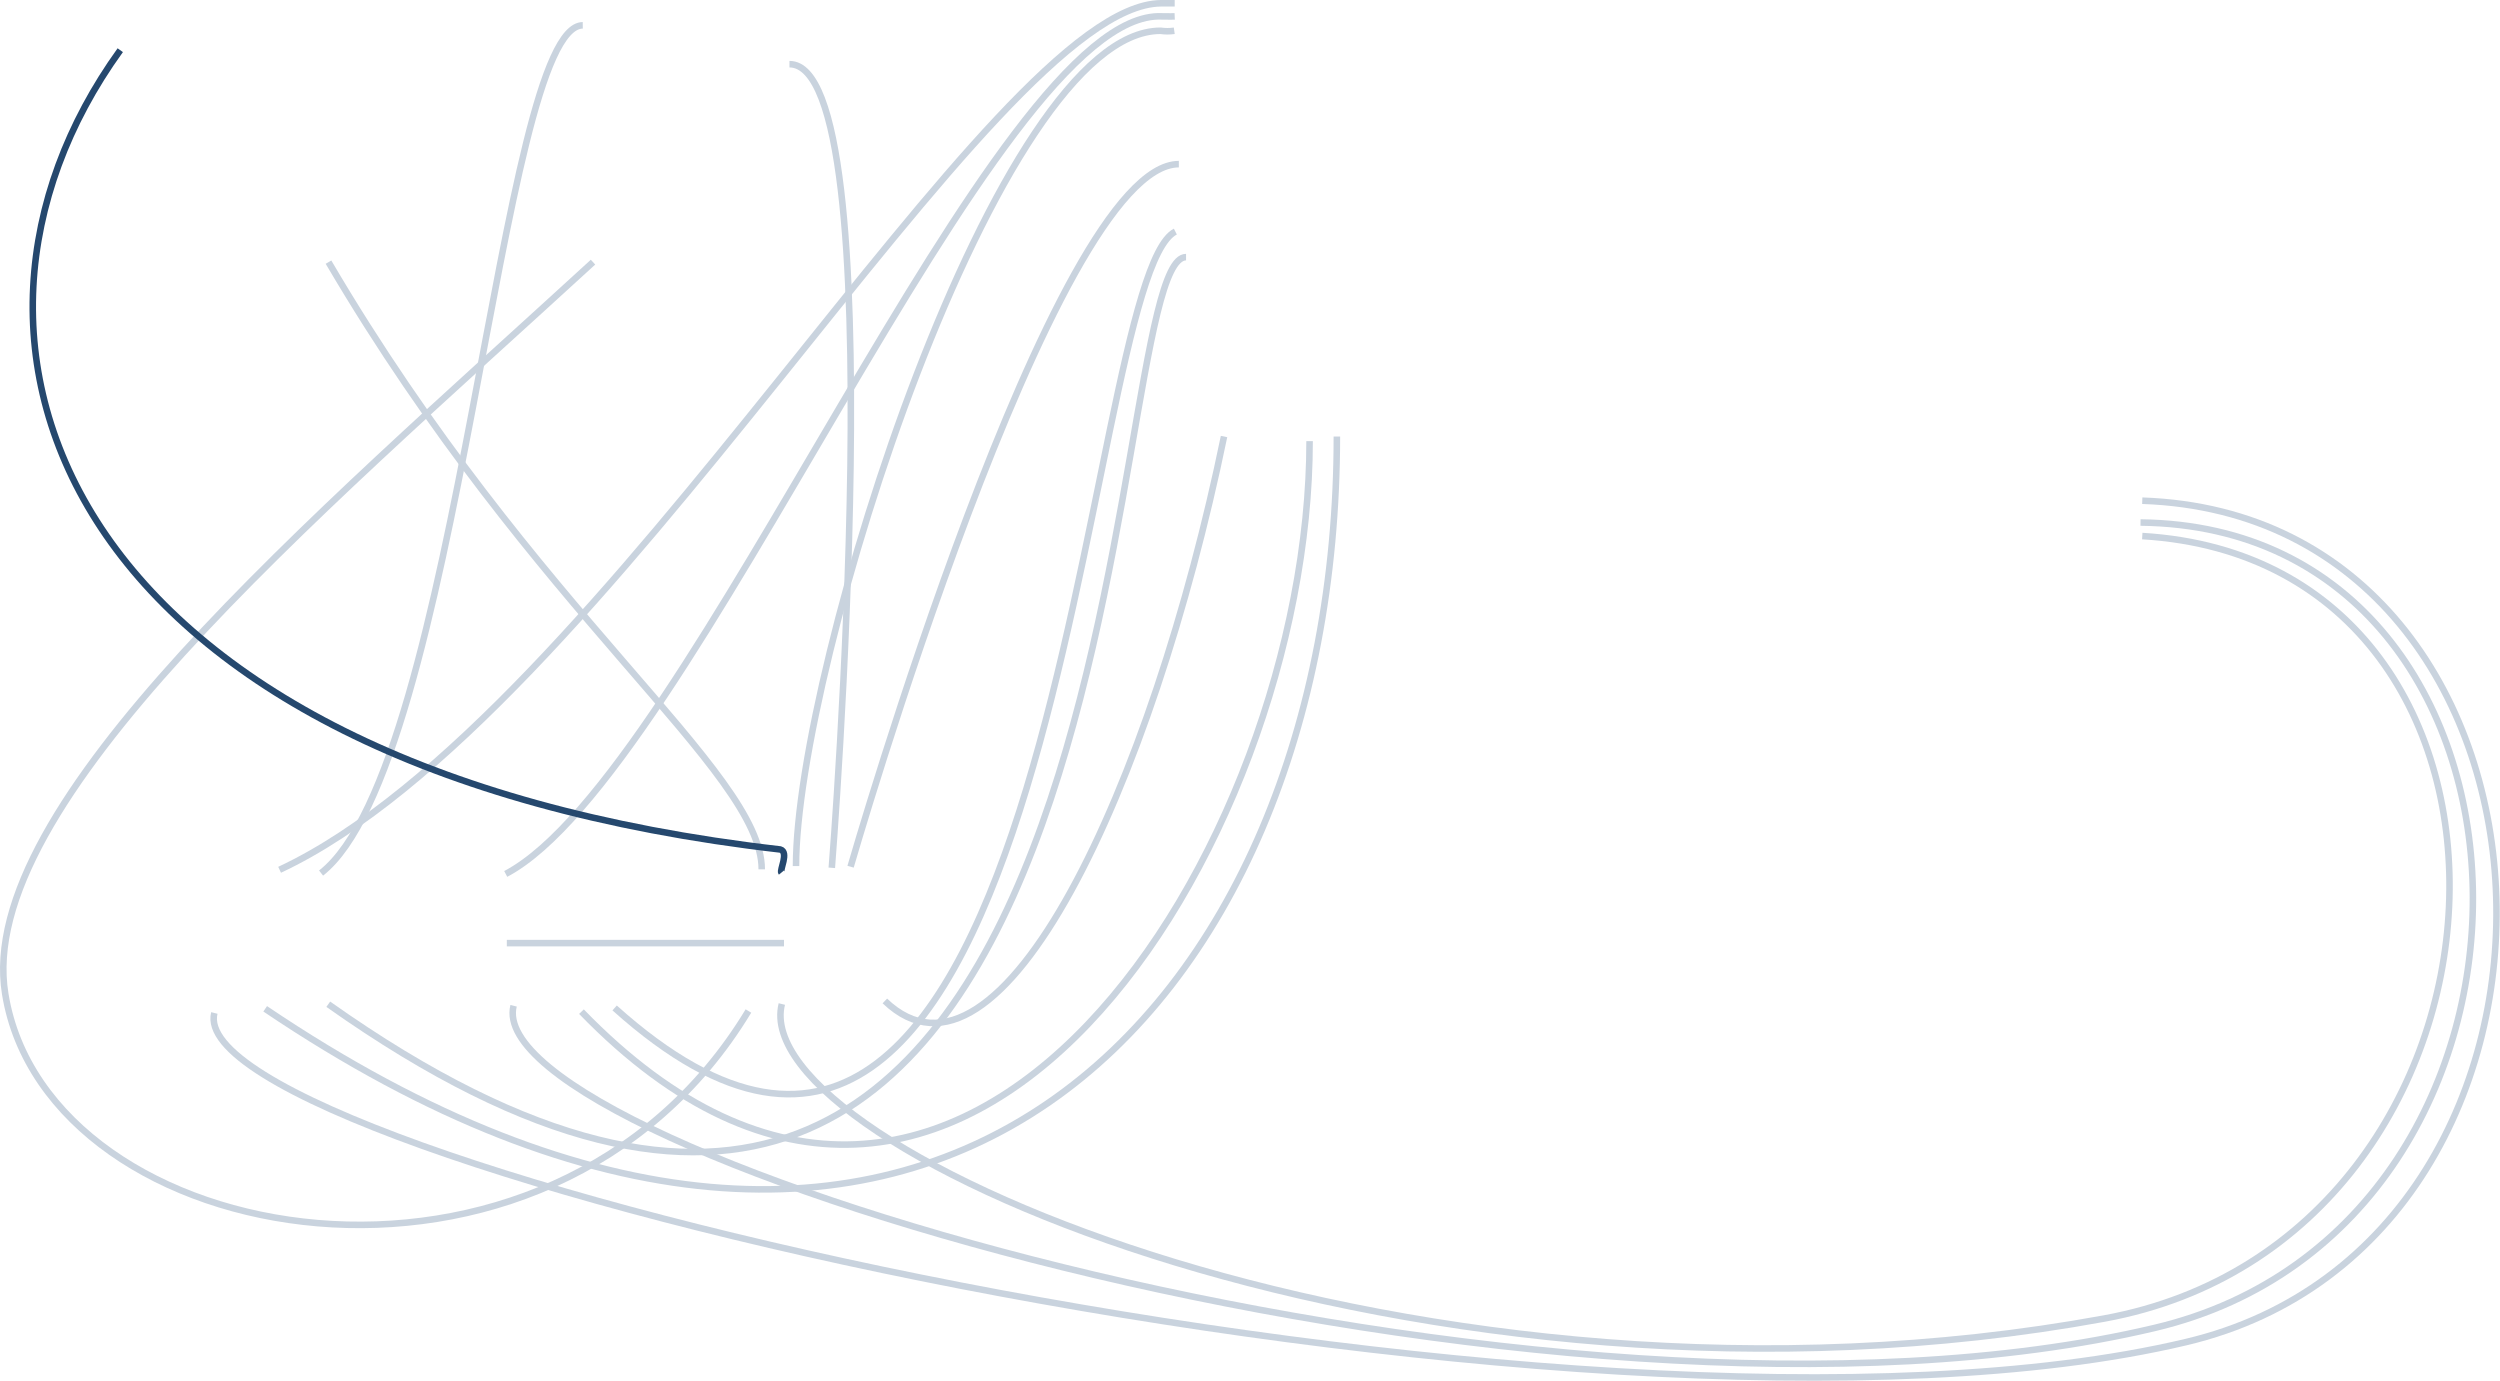
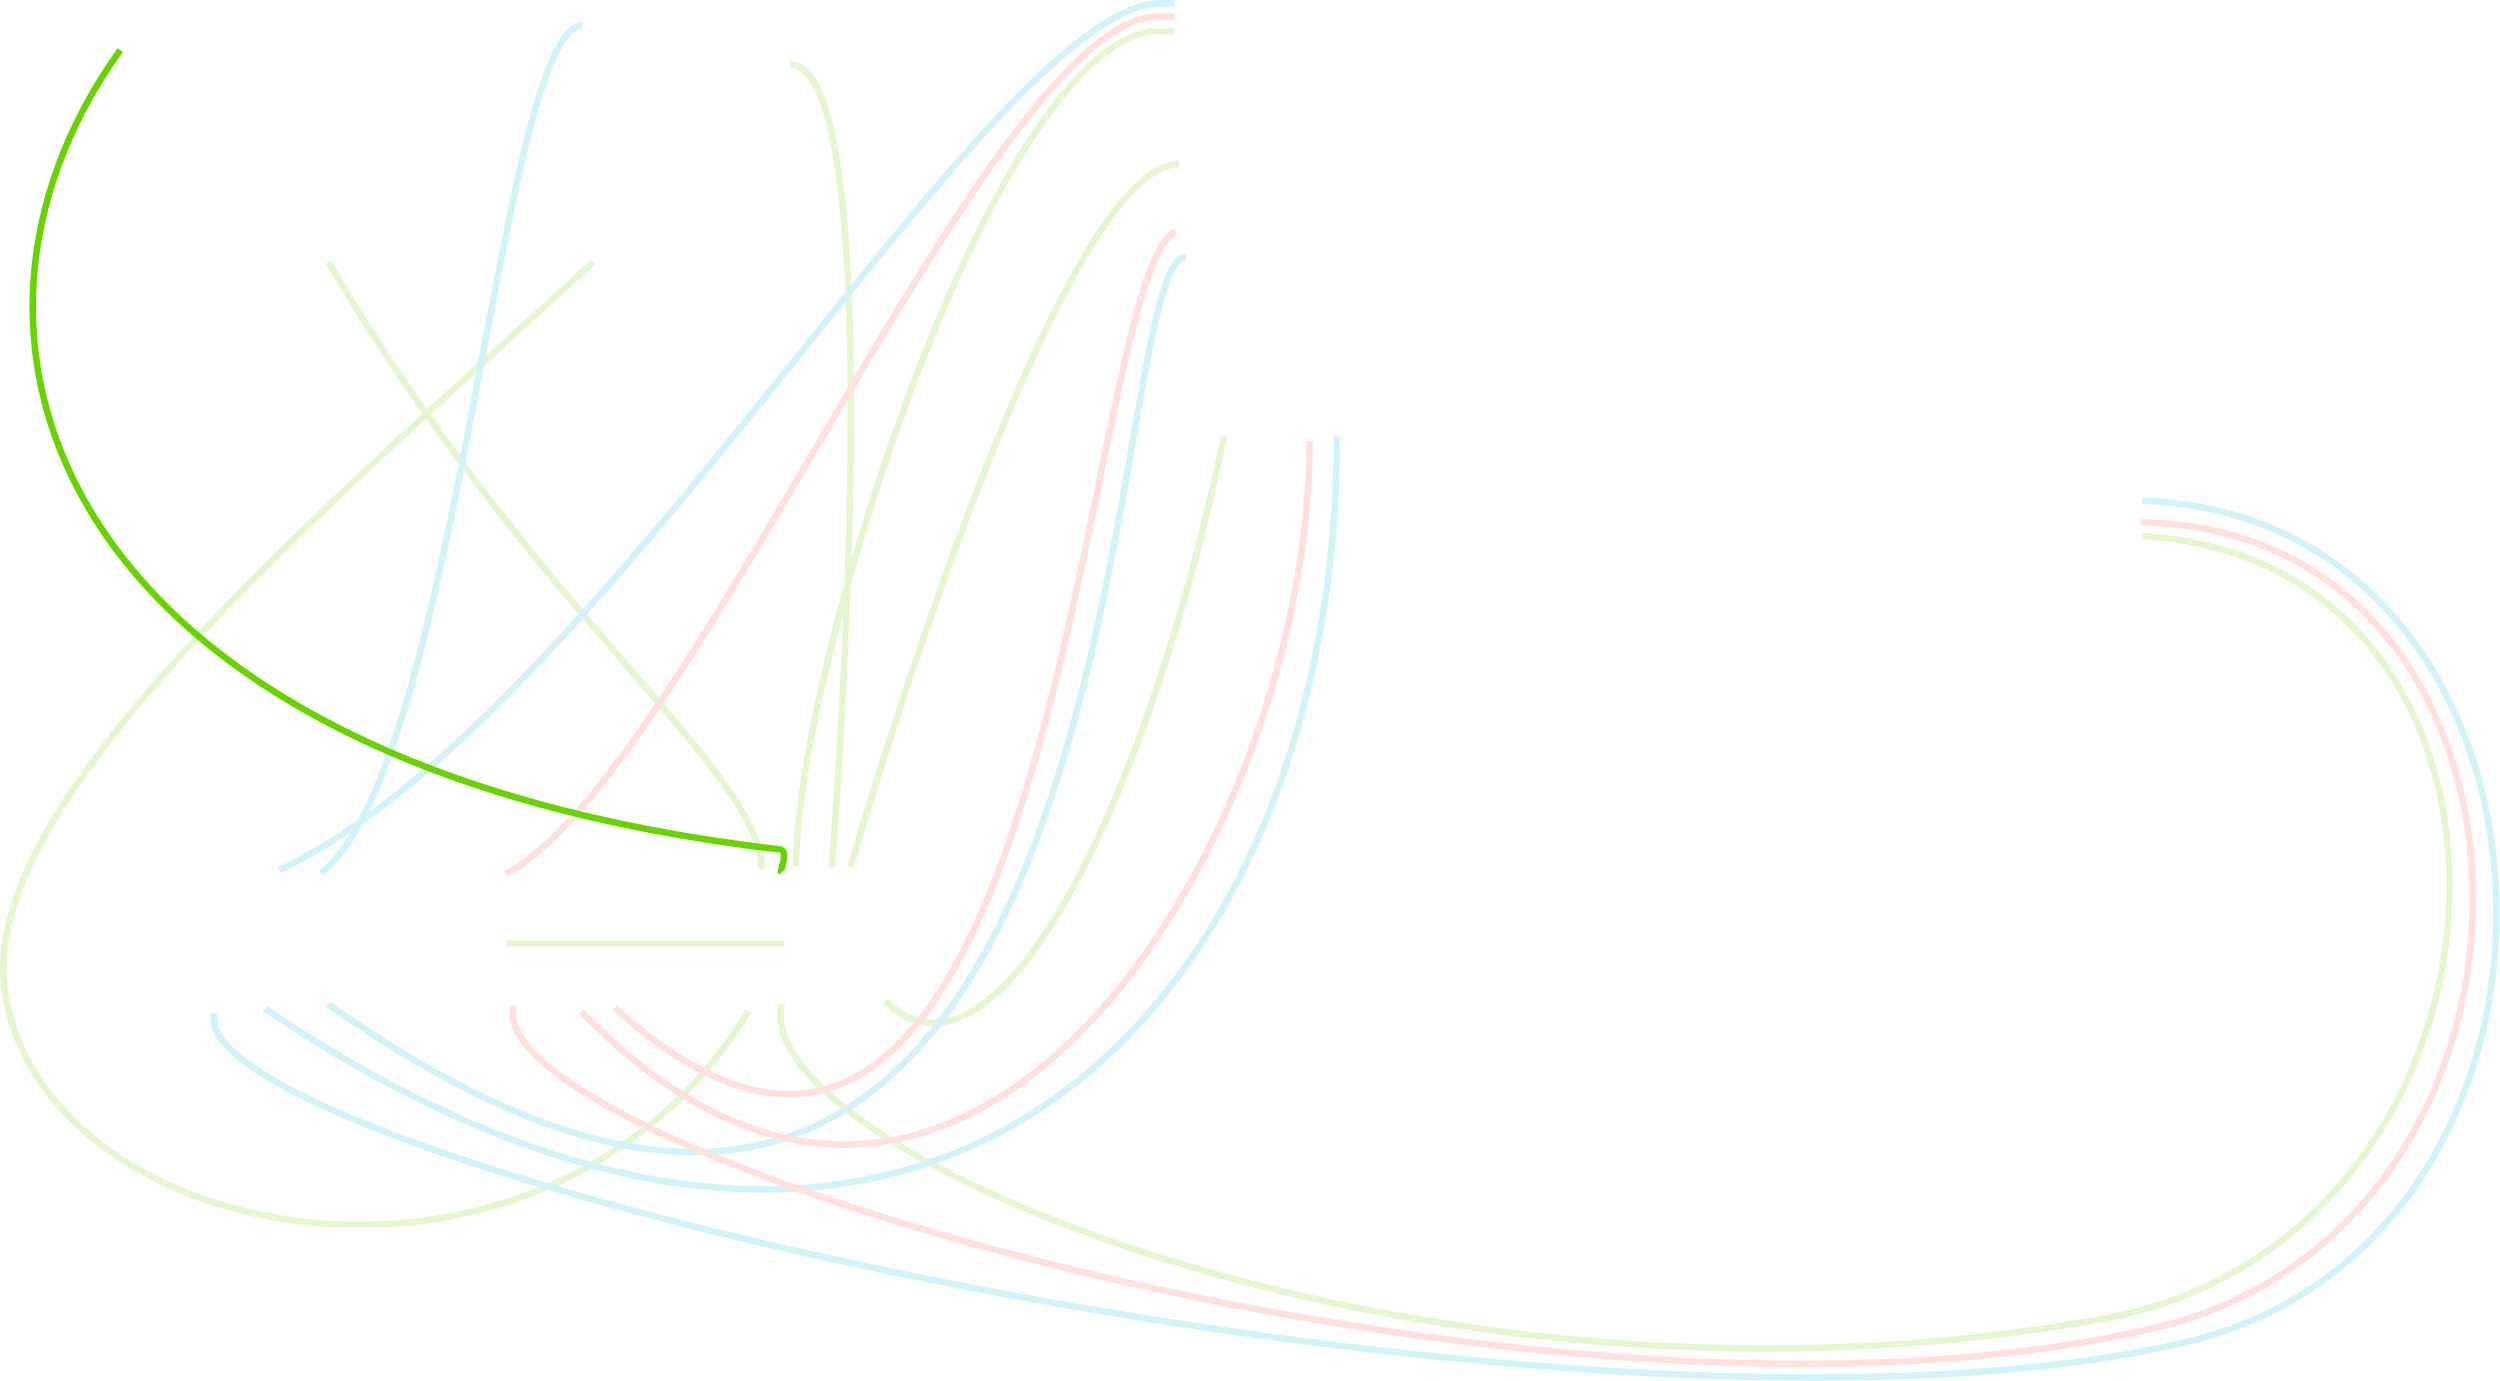
<svg xmlns="http://www.w3.org/2000/svg" version="1.1" id="Layer_1" x="0px" y="0px" viewBox="0 0 1145.4 632.7" style="enable-background:new 0 0 1145.4 632.7;" xml:space="preserve">
  <style type="text/css">
- 	.st0{fill:none;stroke:#C9D3DE;stroke-width:3;}
- 	.st1{fill:none;stroke:#25486E;stroke-width:3;}
+ 	.st0{fill:none;stroke:#E4F7D1;stroke-width:3;}
+ 	.st1{fill:none;stroke:#D1F3F9;stroke-width:3;}
+ 	.st2{fill:none;stroke:#FFE0DC;stroke-width:3;}
+ 	.st3{fill:none;stroke:#68D300;stroke-width:3;}
</style>
  <line id="Line_1" class="st0" x1="232.2" y1="432.1" x2="359.2" y2="432.1" />
-   <path id="Path_83" class="st0" d="M231.7,400.4C317.3,355.3,455.5,3.8,532.4,7.5c3,0.1,5.8,0,5.8,0" />
-   <path id="Path_94" class="st0" d="M538.5,106.1c-44.2,22.5-52.1,539.7-256.9,355.7" />
-   <path id="Path_109" class="st0" d="M600,202.1c0,184.7-159.8,440.8-333.6,261.4" />
-   <path id="Path_102" class="st0" d="M235.3,460.8c-16.5,66.5,475.5,213.1,751.9,147.6c199.5-47.2,191.3-366.8-6.5-369" />
  <path id="Path_82" class="st0" d="M538,14.1c-2.1,0.3-4.2,0.3-6.3,0c-74.7,0-167,291.2-167,382.7" />
  <path id="Path_96" class="st0" d="M389.7,397.1c0,0,92.8-321.9,150.4-321.9" />
  <path id="Path_98" class="st0" d="M361.7,29.4c48.7,0,19.4,368.2,19.4,368.2" />
  <path id="Path_103" class="st0" d="M358.2,460c-16.5,66.5,295.2,201.1,605.9,144.1c201-36.8,214.4-346.7,17.4-358.5" />
  <path id="Path_111" class="st0" d="M271.7,120.1C143.1,238-11.7,368.7,2.4,455.4c19.2,118.4,249.1,159,340.5,7.8" />
  <path id="Path_112" class="st0" d="M560.8,200c-32.9,159.7-102.3,309.4-155.4,258.6" />
  <path id="Path_90" class="st0" d="M150.5,120.1C244.9,280.8,349,353.3,349,398.3" />
-   <path id="Path_84" class="st0" d="M538.2,1.5c0,0-3.1,0-6.3,0c-77.4,0.8-255.2,327.5-403.8,397" />
-   <path id="Path_101" class="st0" d="M98.2,464.1c-16.5,66.5,626.9,216.3,903.3,150.8c199.5-47.2,185.9-378.4-20-385.5" />
-   <path id="Path_95" class="st0" d="M150.4,460.1c377.5,267.2,352.1-342.3,393-342.3" />
-   <path id="Path_110" class="st0" d="M612.5,200c0,261.6-189.7,465.6-491,262.2" />
-   <path id="Path_97" class="st0" d="M267,11.6c-38,0.3-56.7,339-119.9,388.4" />
-   <path id="Path_70" class="st1" d="M358,399.8c-0.9-1.1,3.6-9.4-0.5-10.6C27.9,351.3-41.5,156.9,55.1,23" />
+   <path id="Path_84" class="st1" d="M538.2,1.5c0,0-3.1,0-6.3,0c-77.4,0.8-255.2,327.5-403.8,397" />
+   <path id="Path_101" class="st1" d="M98.2,464.1c-16.5,66.5,626.9,216.3,903.3,150.8c199.5-47.2,185.9-378.4-20-385.5" />
+   <path id="Path_95" class="st1" d="M150.4,460.1c377.5,267.2,352.1-342.3,393-342.3" />
+   <path id="Path_110" class="st1" d="M612.5,200c0,261.6-189.7,465.6-491,262.2" />
+   <path id="Path_97" class="st1" d="M267,11.6c-38,0.3-56.7,339-119.9,388.4" />
+   <path id="Path_83" class="st2" d="M231.7,400.4C317.3,355.3,455.5,3.8,532.4,7.5c3,0.1,5.8,0,5.8,0" />
+   <path id="Path_94" class="st2" d="M538.5,106.1c-44.2,22.5-52.1,539.7-256.9,355.7" />
+   <path id="Path_109" class="st2" d="M600,202.1c0,184.7-159.8,440.8-333.6,261.4" />
+   <path id="Path_102" class="st2" d="M235.3,460.8c-16.5,66.5,475.5,213.1,751.9,147.6c199.5-47.2,191.3-366.8-6.5-369" />
+   <path id="Path_70" class="st3" d="M358,399.8c-0.9-1.1,3.6-9.4-0.5-10.6C27.9,351.3-41.5,156.9,55.1,23" />
</svg>
